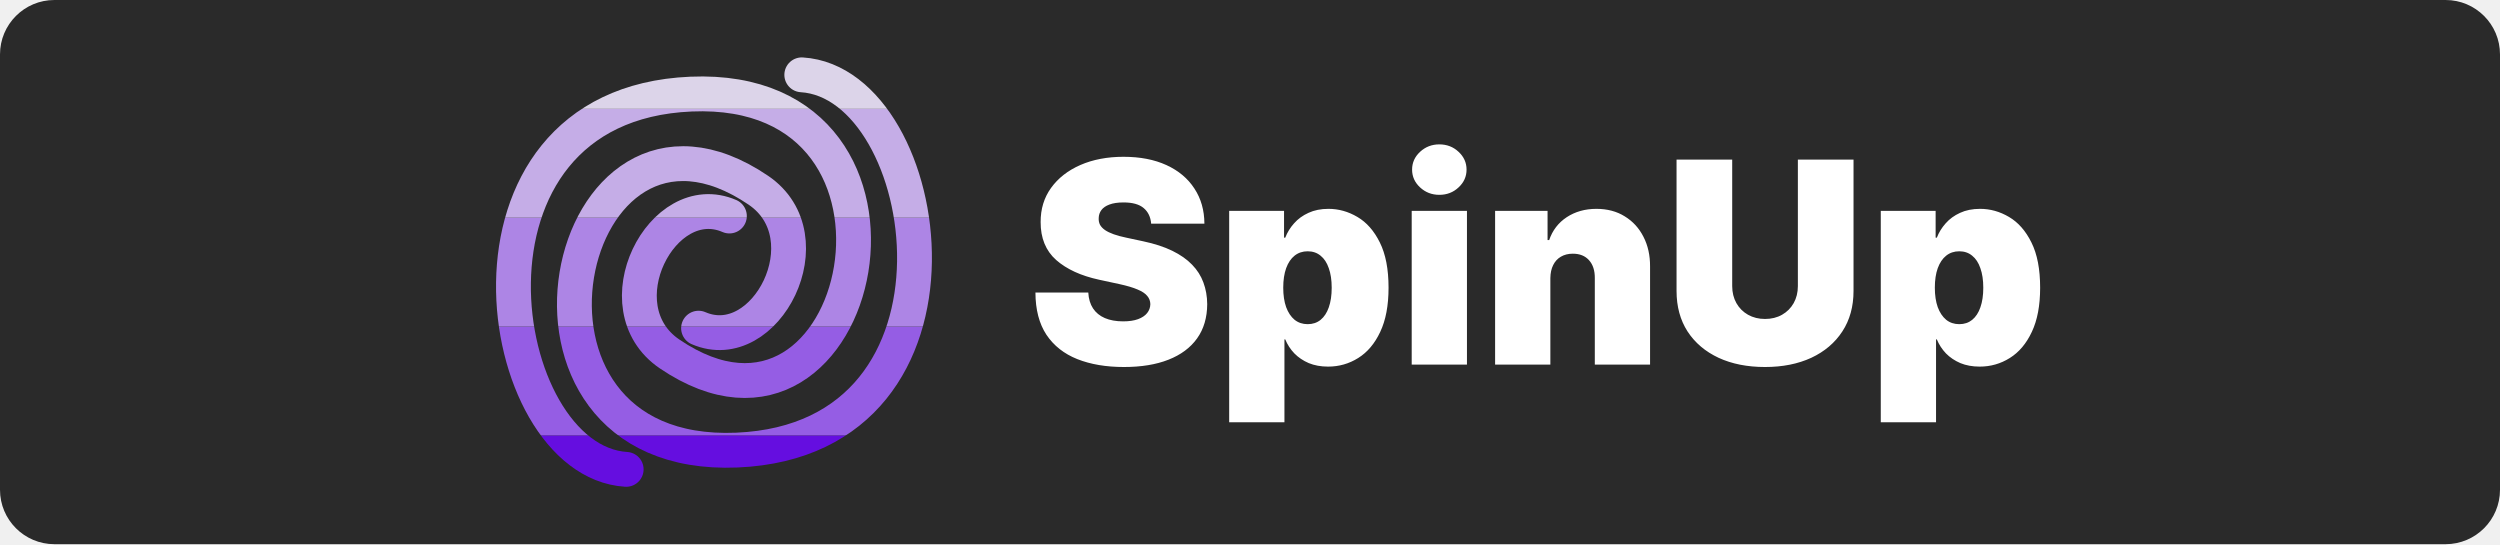
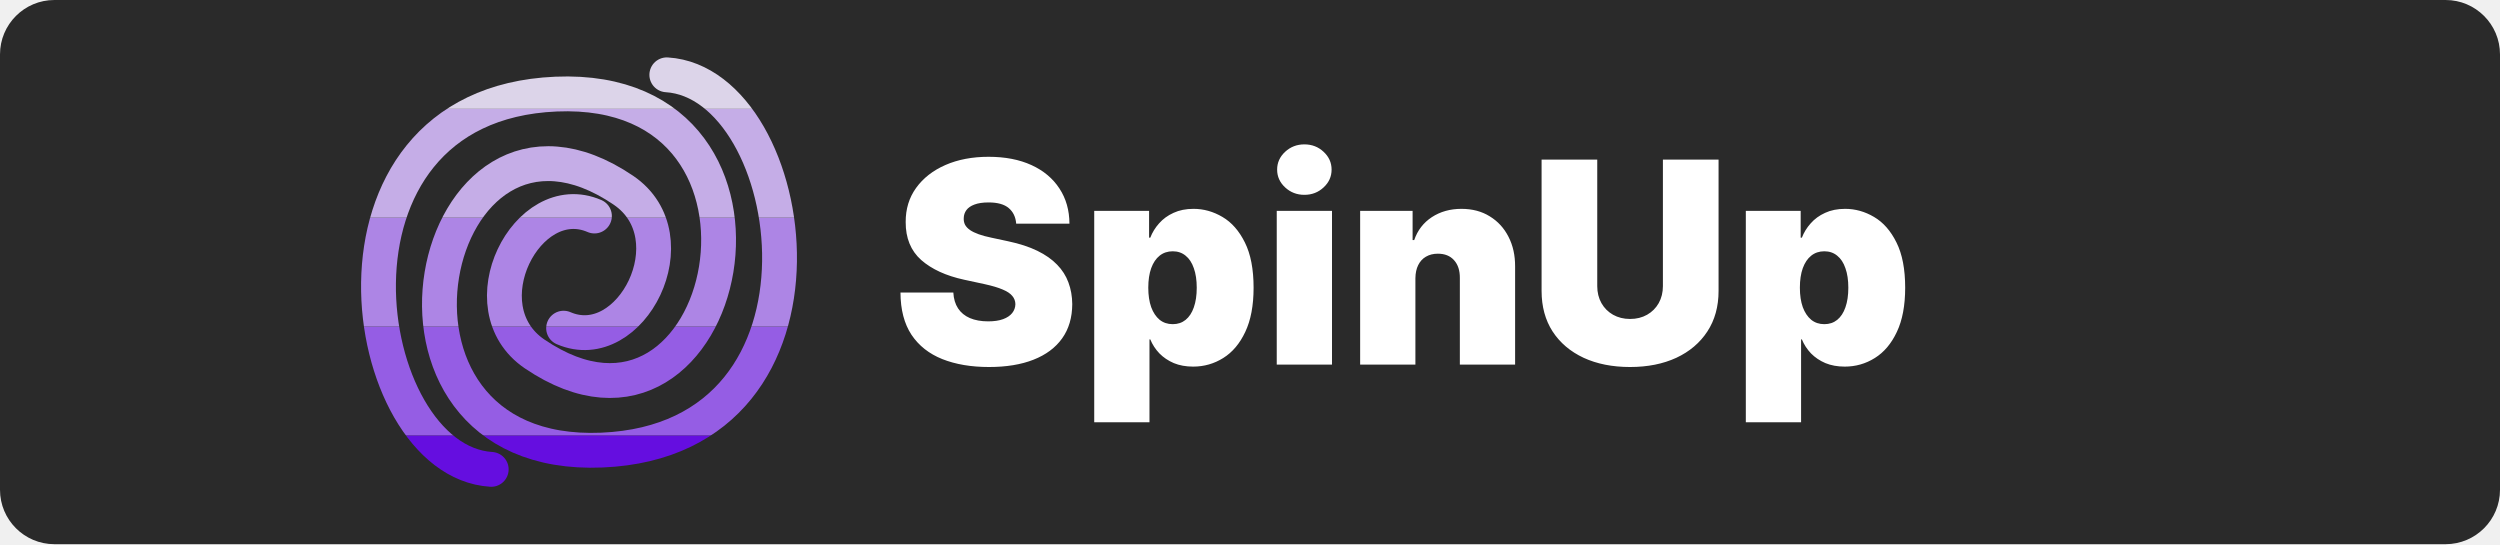
<svg xmlns="http://www.w3.org/2000/svg" width="2297" height="500" viewBox="0 0 2297 500" fill="none">
  <rect width="2297" height="500" rx="50" fill="#2A2A2A" />
-   <path d="M1057.68 205.5C1057.19 199.368 1054.89 194.586 1050.78 191.152C1046.74 187.718 1040.57 186.001 1032.3 186.001C1027.02 186.001 1022.7 186.645 1019.33 187.933C1016.02 189.159 1013.56 190.845 1011.97 192.991C1010.37 195.138 1009.55 197.59 1009.49 200.349C1009.36 202.618 1009.76 204.672 1010.68 206.512C1011.66 208.29 1013.2 209.915 1015.28 211.386C1017.36 212.797 1020.03 214.084 1023.28 215.249C1026.53 216.414 1030.39 217.457 1034.87 218.376L1050.32 221.688C1060.75 223.895 1069.67 226.807 1077.09 230.425C1084.51 234.043 1090.58 238.304 1095.3 243.21C1100.02 248.054 1103.48 253.511 1105.69 259.581C1107.96 265.651 1109.12 272.273 1109.19 279.447C1109.12 291.833 1106.03 302.318 1099.9 310.903C1093.77 319.487 1085 326.017 1073.59 330.493C1062.25 334.969 1048.61 337.207 1032.66 337.207C1016.29 337.207 1002.01 334.785 989.803 329.941C977.663 325.097 968.22 317.647 961.475 307.592C954.792 297.474 951.419 284.537 951.358 268.778H999.92C1000.23 274.542 1001.67 279.386 1004.24 283.31C1006.82 287.235 1010.44 290.208 1015.1 292.232C1019.82 294.255 1025.43 295.267 1031.93 295.267C1037.38 295.267 1041.95 294.593 1045.63 293.244C1049.31 291.895 1052.1 290.025 1054 287.633C1055.9 285.242 1056.88 282.513 1056.94 279.447C1056.88 276.566 1055.93 274.052 1054.09 271.906C1052.32 269.698 1049.37 267.736 1045.26 266.019C1041.16 264.241 1035.61 262.585 1028.62 261.053L1009.85 257.006C993.176 253.388 980.023 247.348 970.397 238.887C960.831 230.364 956.079 218.744 956.141 204.028C956.079 192.072 959.268 181.617 965.706 172.665C972.205 163.652 981.188 156.631 992.654 151.603C1004.18 146.575 1017.4 144.061 1032.3 144.061C1047.5 144.061 1060.65 146.606 1071.75 151.695C1082.85 156.784 1091.4 163.958 1097.41 173.217C1103.48 182.414 1106.55 193.175 1106.61 205.5H1057.68ZM1129.37 387.977V193.727H1179.78V218.376H1180.88C1182.72 213.594 1185.42 209.21 1188.97 205.224C1192.53 201.177 1196.95 197.958 1202.22 195.567C1207.49 193.114 1213.62 191.888 1220.61 191.888C1229.93 191.888 1238.79 194.371 1247.19 199.338C1255.66 204.304 1262.52 212.122 1267.8 222.791C1273.13 233.46 1275.8 247.318 1275.8 264.364C1275.8 280.674 1273.25 294.194 1268.16 304.924C1263.14 315.655 1256.39 323.656 1247.93 328.93C1239.53 334.203 1230.3 336.839 1220.25 336.839C1213.62 336.839 1207.71 335.766 1202.49 333.62C1197.34 331.413 1192.93 328.439 1189.25 324.699C1185.63 320.897 1182.84 316.605 1180.88 311.822H1180.14V387.977H1129.37ZM1179.04 264.364C1179.04 271.231 1179.93 277.179 1181.71 282.207C1183.55 287.173 1186.12 291.036 1189.43 293.795C1192.81 296.493 1196.82 297.842 1201.48 297.842C1206.14 297.842 1210.1 296.524 1213.35 293.887C1216.66 291.19 1219.17 287.357 1220.89 282.391C1222.67 277.363 1223.56 271.354 1223.56 264.364C1223.56 257.374 1222.67 251.395 1220.89 246.429C1219.17 241.401 1216.66 237.568 1213.35 234.932C1210.1 232.234 1206.14 230.885 1201.48 230.885C1196.82 230.885 1192.81 232.234 1189.43 234.932C1186.12 237.568 1183.55 241.401 1181.71 246.429C1179.93 251.395 1179.04 257.374 1179.04 264.364ZM1297.07 335V193.727H1347.84V335H1297.07ZM1322.45 179.011C1315.58 179.011 1309.7 176.743 1304.79 172.205C1299.89 167.668 1297.43 162.211 1297.43 155.834C1297.43 149.457 1299.89 144 1304.79 139.462C1309.7 134.925 1315.58 132.656 1322.45 132.656C1329.38 132.656 1335.27 134.925 1340.11 139.462C1345.02 144 1347.47 149.457 1347.47 155.834C1347.47 162.211 1345.02 167.668 1340.11 172.205C1335.27 176.743 1329.38 179.011 1322.45 179.011ZM1424.47 255.534V335H1373.7V193.727H1421.9V220.584H1423.37C1426.44 211.632 1431.83 204.611 1439.56 199.522C1447.35 194.432 1456.42 191.888 1466.78 191.888C1476.78 191.888 1485.45 194.187 1492.81 198.786C1500.23 203.323 1505.96 209.578 1510.01 217.549C1514.12 225.52 1516.14 234.625 1516.08 244.865V335H1465.31V255.534C1465.37 248.544 1463.59 243.056 1459.98 239.071C1456.42 235.085 1451.45 233.092 1445.08 233.092C1440.91 233.092 1437.26 234.012 1434.13 235.852C1431.07 237.63 1428.71 240.205 1427.05 243.577C1425.39 246.888 1424.54 250.874 1424.47 255.534ZM1651.88 146.636H1703.02V267.307C1703.02 281.655 1699.59 294.071 1692.72 304.556C1685.91 314.98 1676.41 323.043 1664.21 328.746C1652 334.387 1637.84 337.207 1621.71 337.207C1605.46 337.207 1591.24 334.387 1579.04 328.746C1566.84 323.043 1557.33 314.98 1550.53 304.556C1543.78 294.071 1540.41 281.655 1540.41 267.307V146.636H1591.55V262.892C1591.55 268.717 1592.83 273.929 1595.41 278.528C1597.98 283.065 1601.54 286.621 1606.08 289.197C1610.68 291.772 1615.89 293.06 1621.71 293.06C1627.6 293.06 1632.81 291.772 1637.35 289.197C1641.89 286.621 1645.44 283.065 1648.02 278.528C1650.59 273.929 1651.88 268.717 1651.88 262.892V146.636ZM1728.06 387.977V193.727H1778.46V218.376H1779.56C1781.4 213.594 1784.1 209.21 1787.66 205.224C1791.21 201.177 1795.63 197.958 1800.9 195.567C1806.18 193.114 1812.31 191.888 1819.3 191.888C1828.62 191.888 1837.48 194.371 1845.88 199.338C1854.34 204.304 1861.21 212.122 1866.48 222.791C1871.82 233.46 1874.48 247.318 1874.48 264.364C1874.48 280.674 1871.94 294.194 1866.85 304.924C1861.82 315.655 1855.08 323.656 1846.61 328.93C1838.21 334.203 1828.99 336.839 1818.93 336.839C1812.31 336.839 1806.39 335.766 1801.18 333.62C1796.03 331.413 1791.61 328.439 1787.93 324.699C1784.32 320.897 1781.53 316.605 1779.56 311.822H1778.83V387.977H1728.06ZM1777.73 264.364C1777.73 271.231 1778.61 277.179 1780.39 282.207C1782.23 287.173 1784.81 291.036 1788.12 293.795C1791.49 296.493 1795.51 297.842 1800.17 297.842C1804.83 297.842 1808.78 296.524 1812.03 293.887C1815.34 291.19 1817.86 287.357 1819.57 282.391C1821.35 277.363 1822.24 271.354 1822.24 264.364C1822.24 257.374 1821.35 251.395 1819.57 246.429C1817.86 241.401 1815.34 237.568 1812.03 234.932C1808.78 232.234 1804.83 230.885 1800.17 230.885C1795.51 230.885 1791.49 232.234 1788.12 234.932C1784.81 237.568 1782.23 241.401 1780.39 246.429C1778.61 251.395 1777.73 257.374 1777.73 264.364Z" fill="white" />
-   <mask id="mask0_3_6" style="mask-type:alpha" maskUnits="userSpaceOnUse" x="368" y="0" width="576" height="500">
-     <path d="M575.331 431.25C452.283 423.569 402.379 96.356 634.879 86.458C874.728 76.246 794.008 446.513 615.233 325.224C551.777 282.154 608.506 171.75 670.17 198.481" stroke="#9C2AFF" stroke-opacity="0.9" stroke-width="32" stroke-linecap="round" stroke-linejoin="round" />
-     <path d="M736.669 68.75C859.717 76.431 909.621 403.644 677.121 413.542C437.272 423.754 517.992 53.488 696.767 174.776C760.223 217.846 703.494 328.25 641.83 301.519" stroke="#9C2AFF" stroke-opacity="0.9" stroke-width="32" stroke-linecap="round" stroke-linejoin="round" />
+   <path d="M933.68 205.5C933.19 199.368 930.891 194.586 926.782 191.152C922.735 187.718 916.573 186.001 908.295 186.001C903.022 186.001 898.699 186.645 895.327 187.933C892.016 189.159 889.563 190.845 887.969 192.991C886.375 195.138 885.547 197.59 885.486 200.349C885.363 202.618 885.762 204.672 886.681 206.512C887.663 208.29 889.195 209.915 891.28 211.386C893.365 212.797 896.032 214.084 899.282 215.249C902.532 216.414 906.395 217.457 910.871 218.376L926.322 221.688C936.746 223.895 945.668 226.807 953.087 230.425C960.506 234.043 966.577 238.304 971.298 243.21C976.019 248.054 979.484 253.511 981.691 259.581C983.96 265.651 985.125 272.273 985.186 279.447C985.125 291.833 982.028 302.318 975.897 310.903C969.765 319.487 960.997 326.017 949.592 330.493C938.248 334.969 924.606 337.207 908.663 337.207C892.292 337.207 878.005 334.785 865.803 329.941C853.663 325.097 844.22 317.647 837.475 307.592C830.792 297.474 827.419 284.537 827.358 268.778H875.92C876.227 274.542 877.668 279.386 880.243 283.31C882.819 287.235 886.436 290.208 891.096 292.232C895.818 294.255 901.428 295.267 907.928 295.267C913.385 295.267 917.953 294.593 921.632 293.244C925.311 291.895 928.101 290.025 930.001 287.633C931.902 285.242 932.883 282.513 932.945 279.447C932.883 276.566 931.933 274.052 930.093 271.906C928.315 269.698 925.372 267.736 921.264 266.019C917.156 264.241 911.607 262.585 904.616 261.053L885.854 257.006C869.176 253.388 856.023 247.348 846.397 238.887C836.831 230.364 832.079 218.744 832.141 204.028C832.079 192.072 835.268 181.617 841.706 172.665C848.205 163.652 857.188 156.631 868.654 151.603C880.182 146.575 893.396 144.061 908.295 144.061C923.502 144.061 936.654 146.606 947.752 151.695C958.851 156.784 967.404 163.958 973.413 173.217C979.484 182.414 982.549 193.175 982.611 205.5H933.68ZM1005.37 387.977V193.727H1055.78V218.376H1056.88C1058.72 213.594 1061.42 209.21 1064.97 205.224C1068.53 201.177 1072.95 197.958 1078.22 195.567C1083.49 193.114 1089.62 191.888 1096.61 191.888C1105.93 191.888 1114.79 194.371 1123.19 199.338C1131.66 204.304 1138.52 212.122 1143.8 222.791C1149.13 233.46 1151.8 247.318 1151.8 264.364C1151.8 280.674 1149.25 294.194 1144.16 304.924C1139.14 315.655 1132.39 323.656 1123.93 328.93C1115.53 334.203 1106.3 336.839 1096.25 336.839C1089.62 336.839 1083.71 335.766 1078.49 333.62C1073.34 331.413 1068.93 328.439 1065.25 324.699C1061.63 320.897 1058.84 316.605 1056.88 311.822H1056.14V387.977H1005.37ZM1055.04 264.364C1055.04 271.231 1055.93 277.179 1057.71 282.207C1059.55 287.173 1062.12 291.036 1065.43 293.795C1068.81 296.493 1072.82 297.842 1077.48 297.842C1082.14 297.842 1086.1 296.524 1089.35 293.887C1092.66 291.19 1095.17 287.357 1096.89 282.391C1098.67 277.363 1099.56 271.354 1099.56 264.364C1099.56 257.374 1098.67 251.395 1096.89 246.429C1095.17 241.401 1092.66 237.568 1089.35 234.932C1086.1 232.234 1082.14 230.885 1077.48 230.885C1072.82 230.885 1068.81 232.234 1065.43 234.932C1062.12 237.568 1059.55 241.401 1057.71 246.429C1055.93 251.395 1055.04 257.374 1055.04 264.364ZM1173.07 335V193.727H1223.84V335H1173.07ZM1198.45 179.011C1191.58 179.011 1185.7 176.743 1180.79 172.205C1175.89 167.668 1173.43 162.211 1173.43 155.834C1173.43 149.457 1175.89 144 1180.79 139.462C1185.7 134.925 1191.58 132.656 1198.45 132.656C1205.38 132.656 1211.27 134.925 1216.11 139.462C1221.02 144 1223.47 149.457 1223.47 155.834C1223.47 162.211 1221.02 167.668 1216.11 172.205C1211.27 176.743 1205.38 179.011 1198.45 179.011ZM1300.47 255.534V335H1249.7V193.727H1297.9V220.584H1299.37C1302.44 211.632 1307.83 204.611 1315.56 199.522C1323.35 194.432 1332.42 191.888 1342.78 191.888C1352.78 191.888 1361.45 194.187 1368.81 198.786C1376.23 203.323 1381.96 209.578 1386.01 217.549C1390.12 225.52 1392.14 234.625 1392.08 244.865V335H1341.31V255.534C1341.37 248.544 1339.59 243.056 1335.98 239.071C1332.42 235.085 1327.45 233.092 1321.08 233.092C1316.91 233.092 1313.26 234.012 1310.13 235.852C1307.07 237.63 1304.71 240.205 1303.05 243.577C1301.39 246.888 1300.54 250.874 1300.47 255.534ZM1527.88 146.636H1579.02V267.307C1579.02 281.655 1575.59 294.071 1568.72 304.556C1561.91 314.98 1552.41 323.043 1540.21 328.746C1528 334.387 1513.84 337.207 1497.71 337.207C1481.46 337.207 1467.24 334.387 1455.04 328.746C1442.84 323.043 1433.33 314.98 1426.53 304.556C1419.78 294.071 1416.41 281.655 1416.41 267.307V146.636H1467.55V262.892C1467.55 268.717 1468.83 273.929 1471.41 278.528C1473.98 283.065 1477.54 286.621 1482.08 289.197C1486.68 291.772 1491.89 293.06 1497.71 293.06C1503.6 293.06 1508.81 291.772 1513.35 289.197C1517.89 286.621 1521.44 283.065 1524.02 278.528C1526.59 273.929 1527.88 268.717 1527.88 262.892V146.636ZM1604.06 387.977V193.727H1654.46V218.376H1655.56C1657.4 213.594 1660.1 209.21 1663.66 205.224C1667.21 201.177 1671.63 197.958 1676.9 195.567C1682.18 193.114 1688.31 191.888 1695.3 191.888C1704.62 191.888 1713.48 194.371 1721.88 199.338C1730.34 204.304 1737.21 212.122 1742.48 222.791C1747.82 233.46 1750.48 247.318 1750.48 264.364C1750.48 280.674 1747.94 294.194 1742.85 304.924C1737.82 315.655 1731.08 323.656 1722.61 328.93C1714.21 334.203 1704.99 336.839 1694.93 336.839C1688.31 336.839 1682.39 335.766 1677.18 333.62C1672.03 331.413 1667.61 328.439 1663.93 324.699C1660.32 320.897 1657.53 316.605 1655.56 311.822H1654.83V387.977H1604.06ZM1653.73 264.364C1653.73 271.231 1654.61 277.179 1656.39 282.207C1658.23 287.173 1660.81 291.036 1664.12 293.795C1667.49 296.493 1671.51 297.842 1676.17 297.842C1680.83 297.842 1684.78 296.524 1688.03 293.887C1691.34 291.19 1693.86 287.357 1695.57 282.391C1697.35 277.363 1698.24 271.354 1698.24 264.364C1698.24 257.374 1697.35 251.395 1695.57 246.429C1693.86 241.401 1691.34 237.568 1688.03 234.932C1684.78 232.234 1680.83 230.885 1676.17 230.885C1671.51 230.885 1667.49 232.234 1664.12 234.932C1660.81 237.568 1658.23 241.401 1656.39 246.429C1654.61 251.395 1653.73 257.374 1653.73 264.364Z" fill="white" />
+   <mask id="mask0_3_6" style="mask-type:alpha" maskUnits="userSpaceOnUse" x="244" y="0" width="576" height="500">
+     <path d="M451.331 431.25C328.283 423.569 278.379 96.356 510.879 86.458C750.728 76.246 670.008 446.513 491.233 325.224C427.777 282.154 484.506 171.75 546.17 198.481" stroke="#9C2AFF" stroke-opacity="0.9" stroke-width="32" stroke-linecap="round" stroke-linejoin="round" />
+     <path d="M612.669 68.75C735.716 76.431 785.621 403.644 553.121 413.542C313.272 423.754 393.992 53.488 572.767 174.776C636.222 217.846 579.494 328.25 517.83 301.519" stroke="#9C2AFF" stroke-opacity="0.9" stroke-width="32" stroke-linecap="round" stroke-linejoin="round" />
  </mask>
  <g mask="url(#mask0_3_6)">
-     <rect x="406" y="400" width="500" height="100" fill="#6C0BF4" />
-     <rect x="406" y="300" width="500" height="100" fill="#A163F8" />
-     <rect x="406" y="200" width="500" height="100" fill="#BB8FFA" />
-     <rect x="406" y="100" width="500" height="100" fill="#D6BBFC" />
-     <rect x="406" width="500" height="100" fill="#F0E7FE" />
+     <rect x="282" y="400" width="500" height="100" fill="#6C0BF4" />
+     <rect x="282" y="300" width="500" height="100" fill="#A163F8" />
+     <rect x="282" y="200" width="500" height="100" fill="#BB8FFA" />
+     <rect x="282" y="100" width="500" height="100" fill="#D6BBFC" />
+     <rect x="282" width="500" height="100" fill="#F0E7FE" />
  </g>
</svg>
